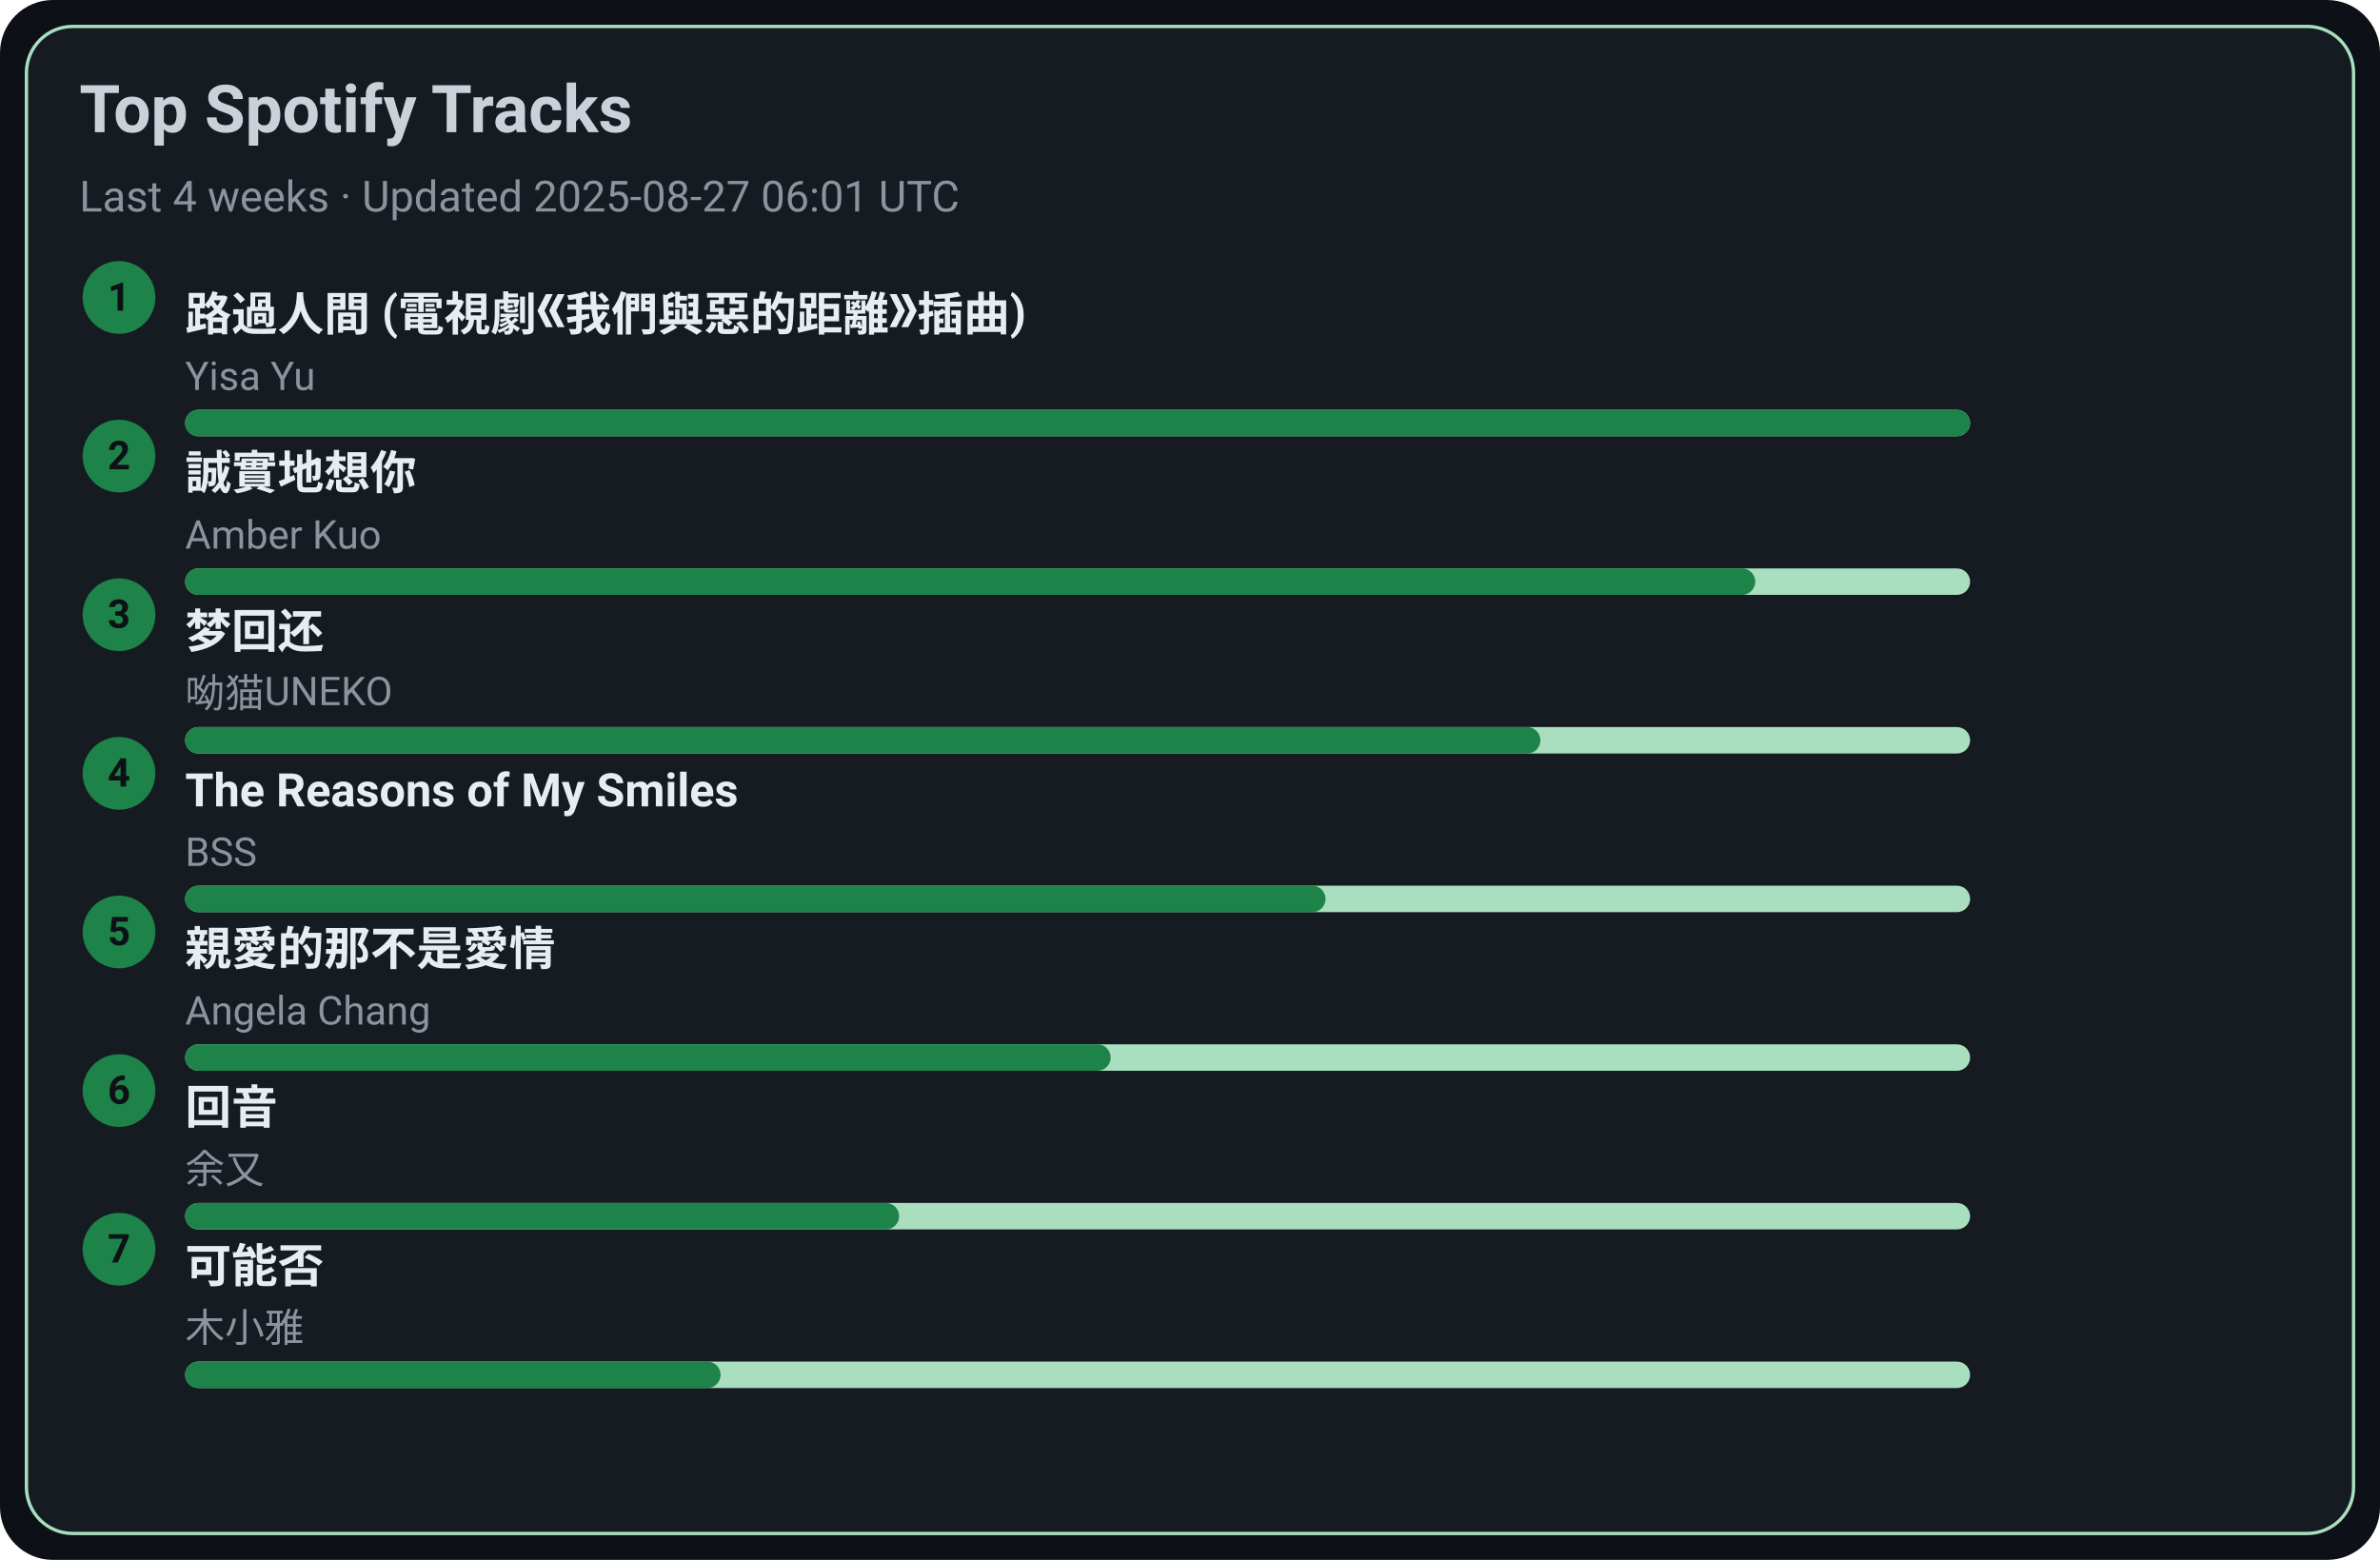
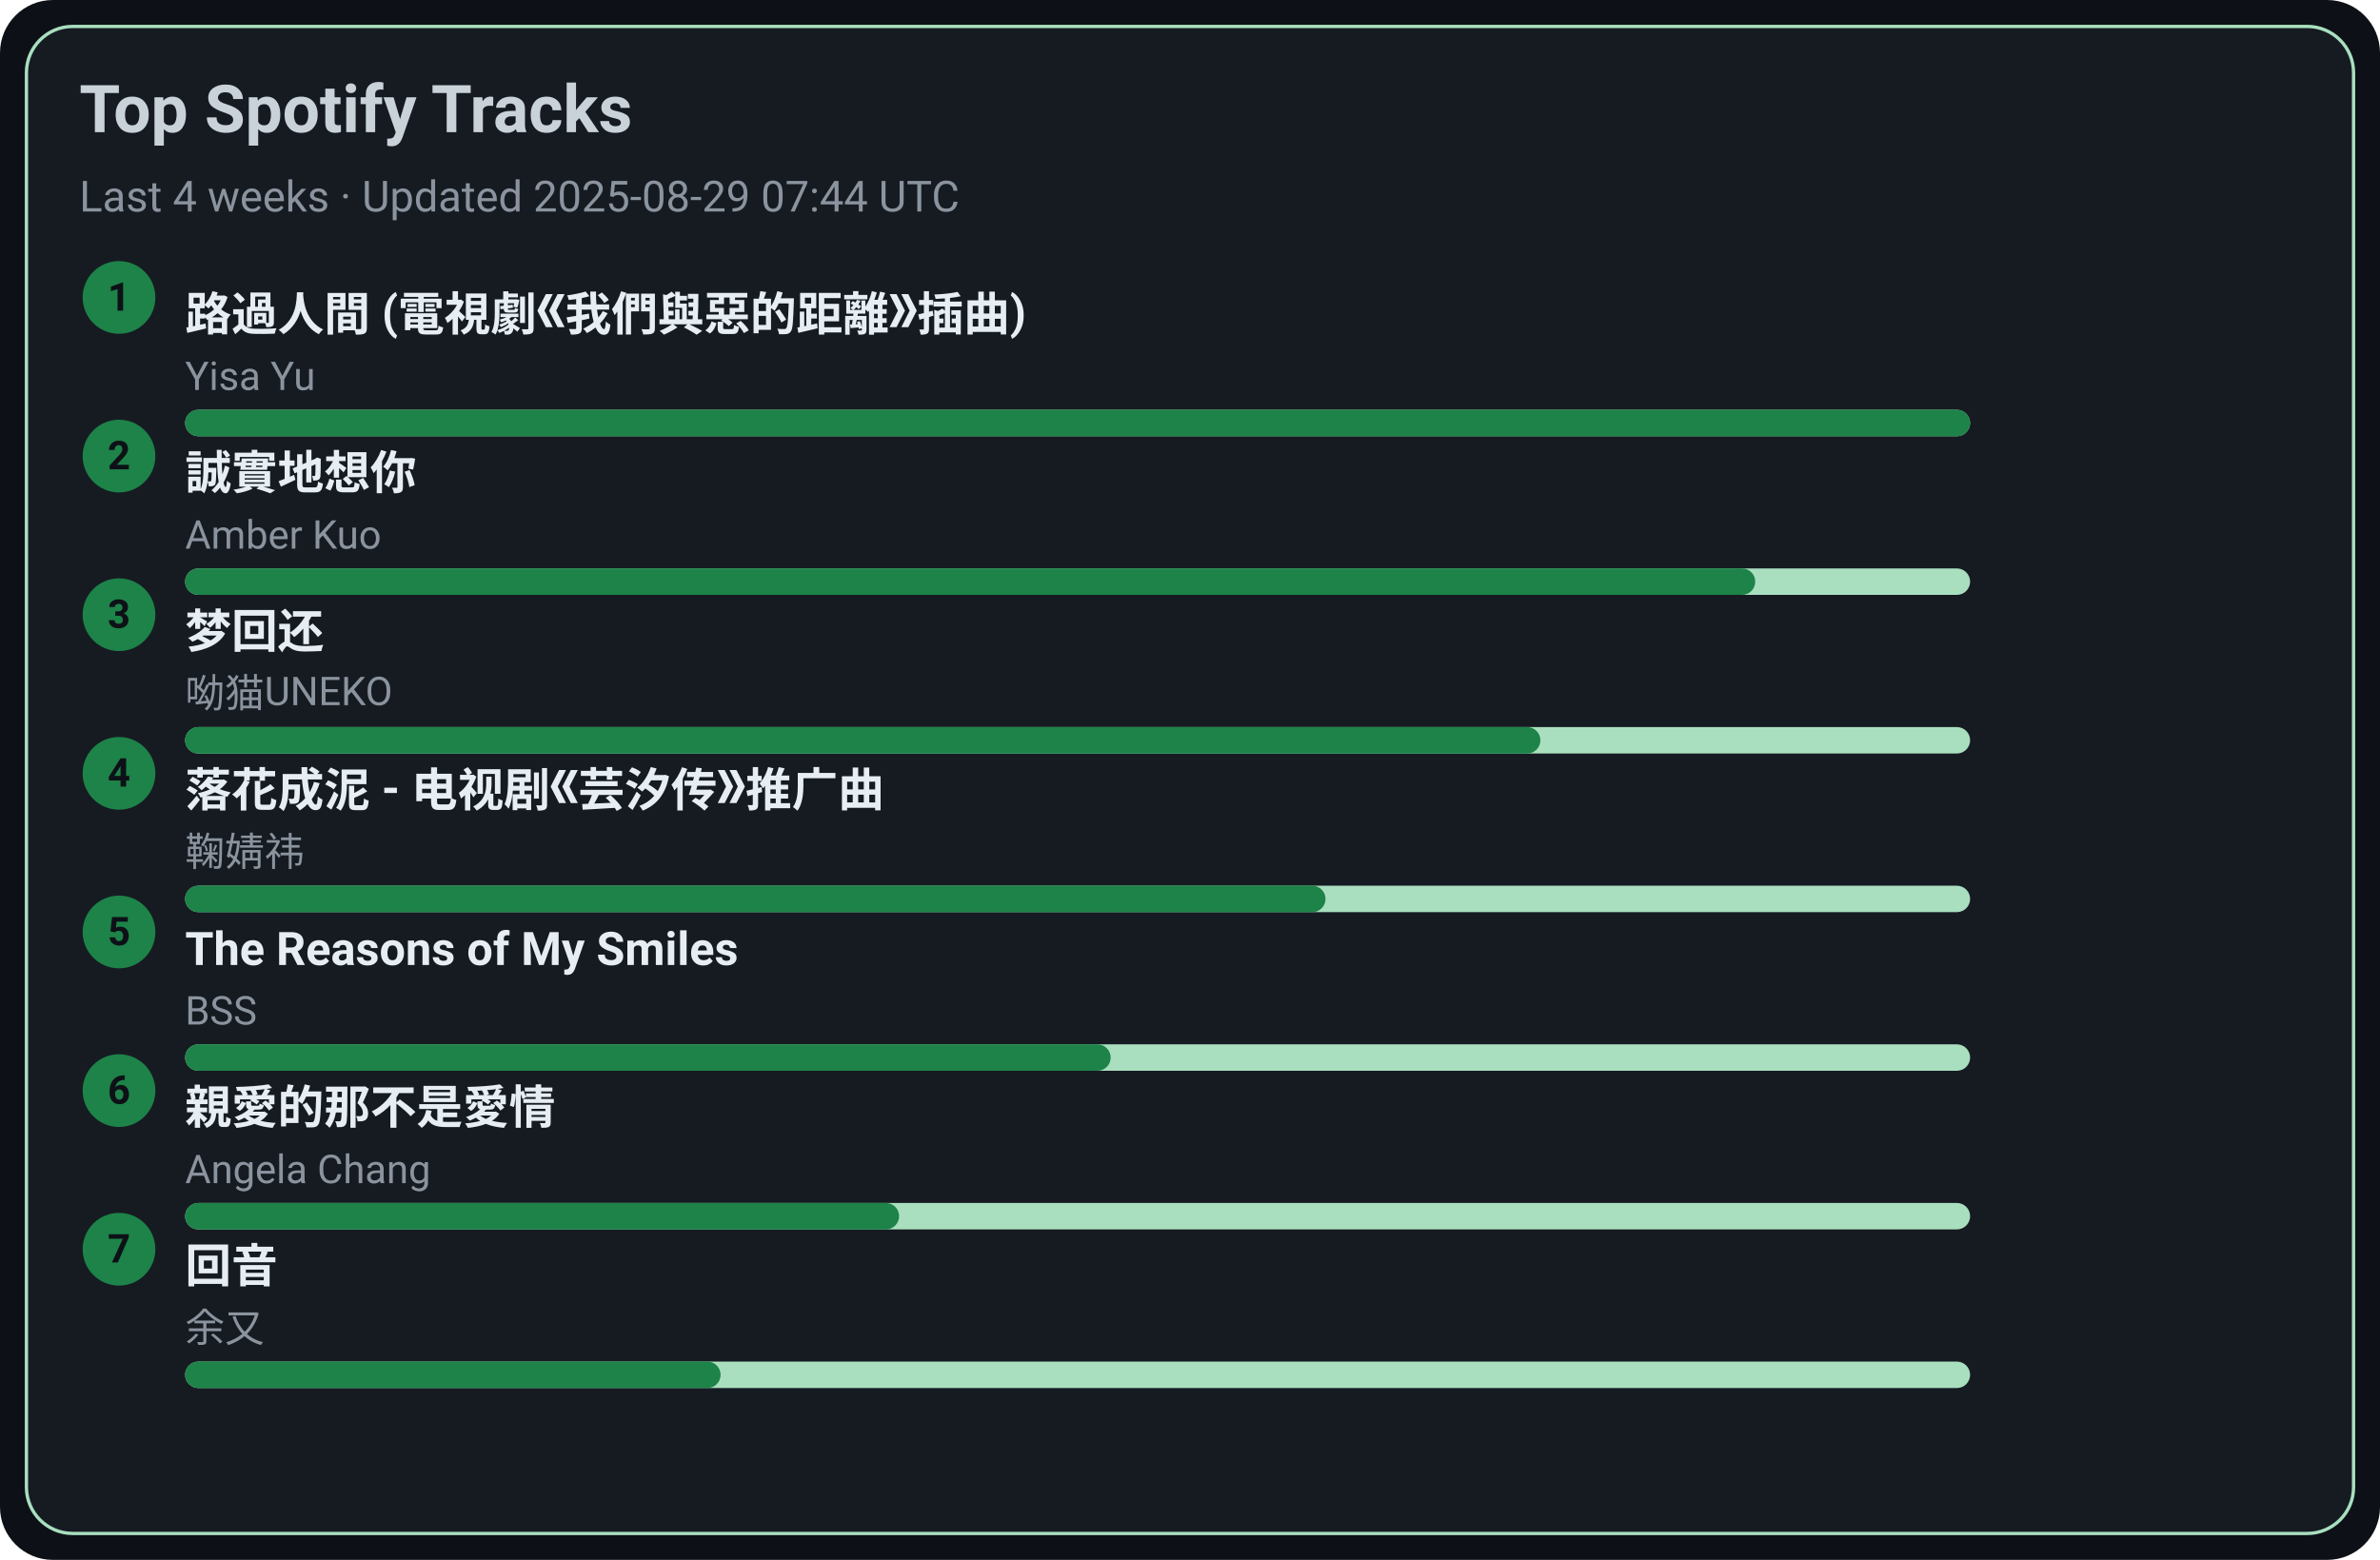
<svg xmlns="http://www.w3.org/2000/svg" width="720" height="472" viewBox="0 0 720 472">
  <style>text{font-family:-apple-system,BlinkMacSystemFont,Segoe UI,Roboto,Ubuntu,Helvetica Neue,Arial,Noto Sans,sans-serif}</style>
  <rect width="720" height="472" rx="16" fill="#0d1117" />
  <rect x="8" y="8" width="704" height="456" rx="14" fill="#161b22" stroke="#A9DFBF" />
  <text x="24" y="40" font-size="20" fill="#c9d1d9" font-weight="600">Top Spotify Tracks</text>
-   <text x="24" y="64" font-size="13" fill="#8b949e">Last 4 weeks · Updated 2025-08-27 06:01 UTC</text>
+   <text x="24" y="64" font-size="13" fill="#8b949e">Last 4 weeks · Updated 2025-08-29 07:44 UTC</text>
  <circle cx="36" cy="90" r="11" fill="#1D8348" />
  <text x="36" y="94" text-anchor="middle" font-size="12" fill="#0d1117" font-weight="700">1</text>
  <a href="https://open.spotify.com/track/1ZSleGniKMWNrWvK5cGALO" target="_blank" rel="noopener noreferrer">
    <text x="56" y="100" font-size="14" fill="#e6edf3" font-weight="600">路過人間 (電視劇《我們與惡的距離》插曲)</text>
  </a>
  <text x="56" y="118" font-size="12" fill="#8b949e">Yisa Yu</text>
  <rect x="56" y="124" width="540" height="8" rx="4" fill="#A9DFBF" />
  <rect x="56" y="124" width="540" height="8" rx="4" fill="#1D8348" />
  <circle cx="36" cy="138" r="11" fill="#1D8348" />
  <text x="36" y="142" text-anchor="middle" font-size="12" fill="#0d1117" font-weight="700">2</text>
  <a href="https://open.spotify.com/track/1SPZzj8QzOwZoAGKXMGLGJ" target="_blank" rel="noopener noreferrer">
    <text x="56" y="148" font-size="14" fill="#e6edf3" font-weight="600">誠實地想你</text>
  </a>
  <text x="56" y="166" font-size="12" fill="#8b949e">Amber Kuo</text>
  <rect x="56" y="172" width="540" height="8" rx="4" fill="#A9DFBF" />
  <rect x="56" y="172" width="475" height="8" rx="4" fill="#1D8348" />
  <circle cx="36" cy="186" r="11" fill="#1D8348" />
  <text x="36" y="190" text-anchor="middle" font-size="12" fill="#0d1117" font-weight="700">3</text>
  <a href="https://open.spotify.com/track/6jTK3YxlFysC8g0Ye9tbPK" target="_blank" rel="noopener noreferrer">
    <text x="56" y="196" font-size="14" fill="#e6edf3" font-weight="600">梦回还</text>
  </a>
  <text x="56" y="214" font-size="12" fill="#8b949e">呦猫UNEKO</text>
  <rect x="56" y="220" width="540" height="8" rx="4" fill="#A9DFBF" />
  <rect x="56" y="220" width="410" height="8" rx="4" fill="#1D8348" />
  <circle cx="36" cy="234" r="11" fill="#1D8348" />
  <text x="36" y="238" text-anchor="middle" font-size="12" fill="#0d1117" font-weight="700">4</text>
-   <a href="https://open.spotify.com/track/1amowbJ9HHFFSFdg2ubM7G" target="_blank" rel="noopener noreferrer">
-     <text x="56" y="244" font-size="14" fill="#e6edf3" font-weight="600">The Reasons of My Smiles</text>
+   <a href="https://open.spotify.com/track/3kOZsJz3crGIWWHeoCNa0O" target="_blank" rel="noopener noreferrer">
+     <text x="56" y="244" font-size="14" fill="#e6edf3" font-weight="600">落花成泥 - 电视剧《芸汐传》推广曲</text>
  </a>
-   <text x="56" y="262" font-size="12" fill="#8b949e">BSS</text>
+   <text x="56" y="262" font-size="12" fill="#8b949e">鞠婧祎</text>
  <rect x="56" y="268" width="540" height="8" rx="4" fill="#A9DFBF" />
  <rect x="56" y="268" width="345" height="8" rx="4" fill="#1D8348" />
  <circle cx="36" cy="282" r="11" fill="#1D8348" />
  <text x="36" y="286" text-anchor="middle" font-size="12" fill="#0d1117" font-weight="700">5</text>
-   <a href="https://open.spotify.com/track/1MAv2SJPGVVDHyFlhflmYR" target="_blank" rel="noopener noreferrer">
-     <text x="56" y="292" font-size="14" fill="#e6edf3" font-weight="600">親愛的那不是愛情</text>
+   <a href="https://open.spotify.com/track/1amowbJ9HHFFSFdg2ubM7G" target="_blank" rel="noopener noreferrer">
+     <text x="56" y="292" font-size="14" fill="#e6edf3" font-weight="600">The Reasons of My Smiles</text>
  </a>
-   <text x="56" y="310" font-size="12" fill="#8b949e">Angela Chang</text>
+   <text x="56" y="310" font-size="12" fill="#8b949e">BSS</text>
  <rect x="56" y="316" width="540" height="8" rx="4" fill="#A9DFBF" />
  <rect x="56" y="316" width="280" height="8" rx="4" fill="#1D8348" />
  <circle cx="36" cy="330" r="11" fill="#1D8348" />
  <text x="36" y="334" text-anchor="middle" font-size="12" fill="#0d1117" font-weight="700">6</text>
-   <a href="https://open.spotify.com/track/1K30lsrpvTR0ytSICU2Z3X" target="_blank" rel="noopener noreferrer">
-     <text x="56" y="340" font-size="14" fill="#e6edf3" font-weight="600">回音</text>
+   <a href="https://open.spotify.com/track/1MAv2SJPGVVDHyFlhflmYR" target="_blank" rel="noopener noreferrer">
+     <text x="56" y="340" font-size="14" fill="#e6edf3" font-weight="600">親愛的那不是愛情</text>
  </a>
-   <text x="56" y="358" font-size="12" fill="#8b949e">余又</text>
+   <text x="56" y="358" font-size="12" fill="#8b949e">Angela Chang</text>
  <rect x="56" y="364" width="540" height="8" rx="4" fill="#A9DFBF" />
  <rect x="56" y="364" width="216" height="8" rx="4" fill="#1D8348" />
  <circle cx="36" cy="378" r="11" fill="#1D8348" />
  <text x="36" y="382" text-anchor="middle" font-size="12" fill="#0d1117" font-weight="700">7</text>
-   <a href="https://open.spotify.com/track/1MftvvUAxzIm1ZnLQyEdr7" target="_blank" rel="noopener noreferrer">
-     <text x="56" y="388" font-size="14" fill="#e6edf3" font-weight="600">可能否</text>
+   <a href="https://open.spotify.com/track/1K30lsrpvTR0ytSICU2Z3X" target="_blank" rel="noopener noreferrer">
+     <text x="56" y="388" font-size="14" fill="#e6edf3" font-weight="600">回音</text>
  </a>
-   <text x="56" y="406" font-size="12" fill="#8b949e">木小雅</text>
+   <text x="56" y="406" font-size="12" fill="#8b949e">余又</text>
  <rect x="56" y="412" width="540" height="8" rx="4" fill="#A9DFBF" />
  <rect x="56" y="412" width="162" height="8" rx="4" fill="#1D8348" />
</svg>
